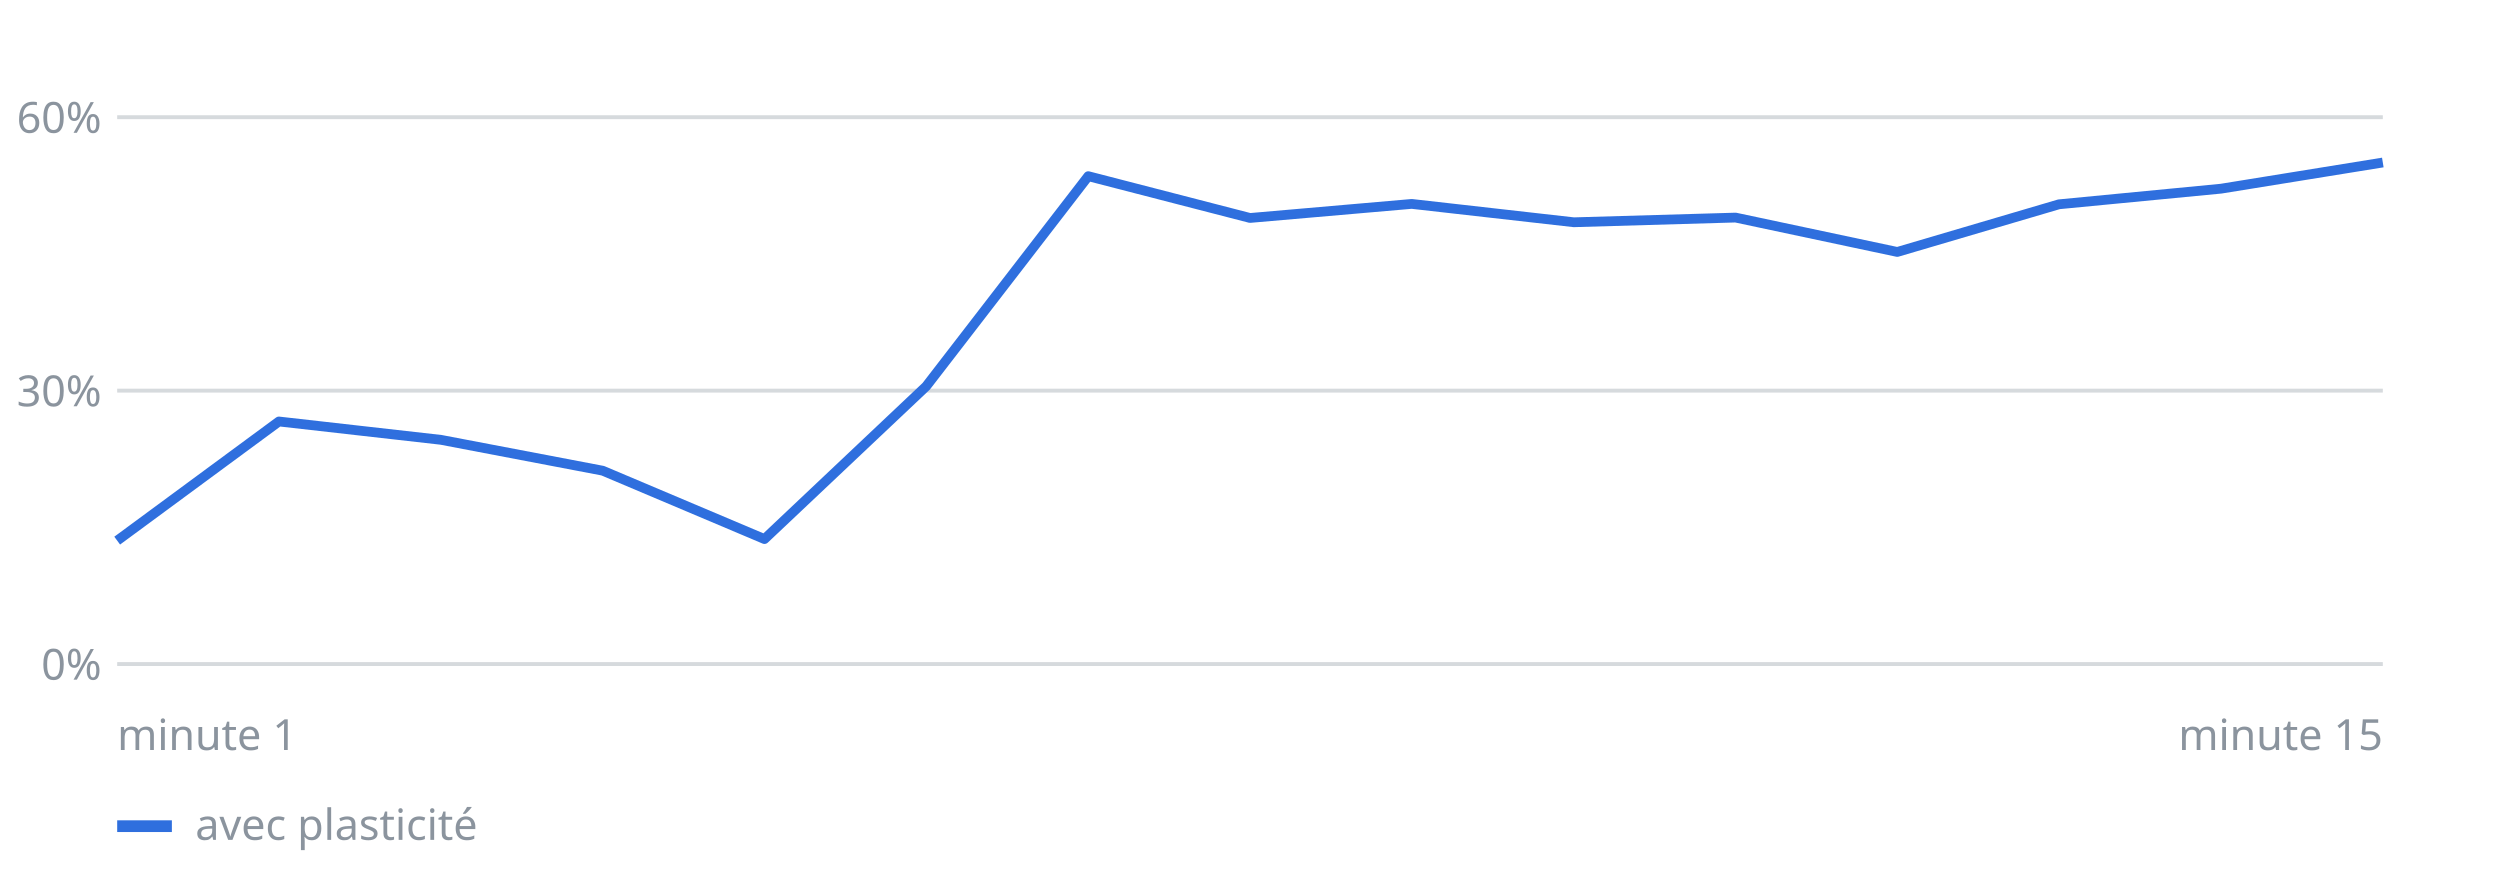
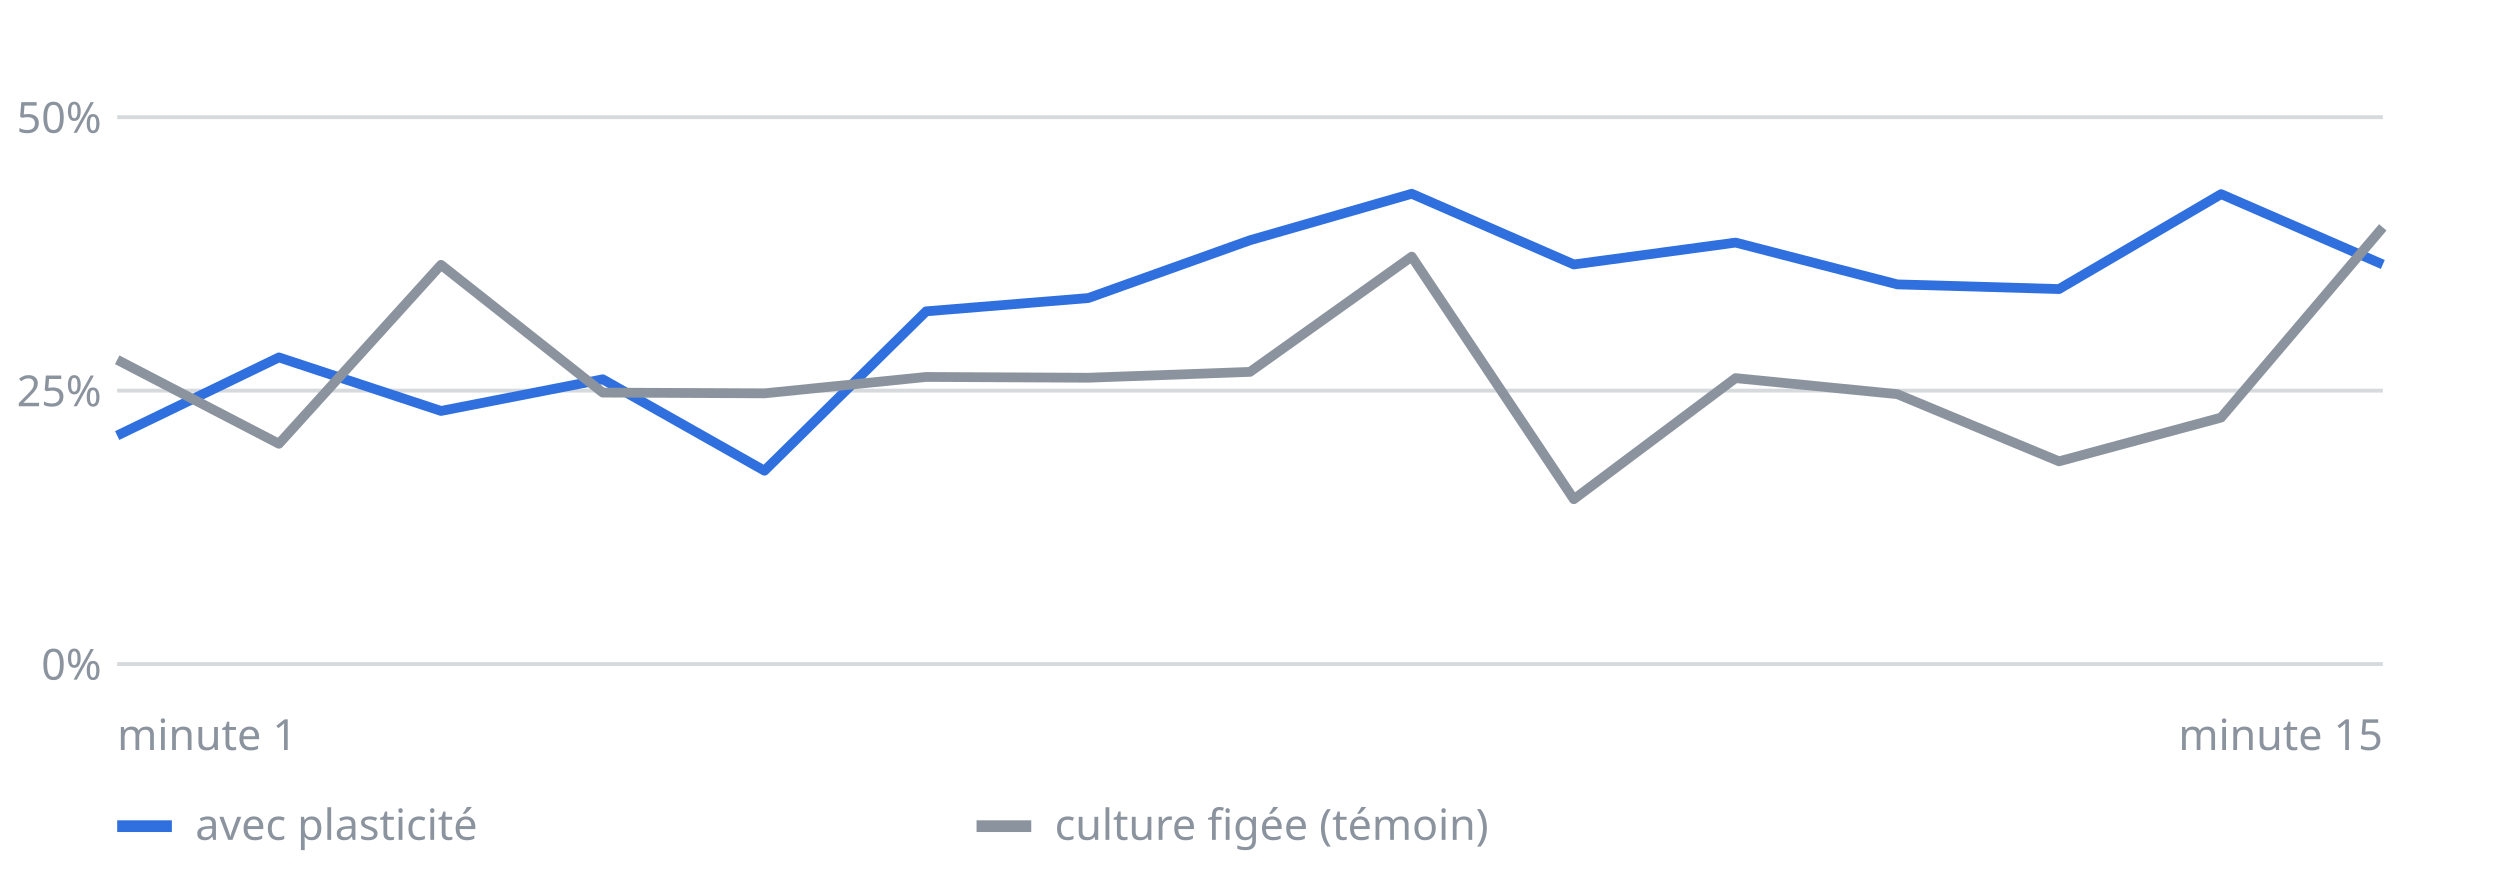
<svg xmlns="http://www.w3.org/2000/svg" viewBox="0 0 640 226" font-family="sans-serif" font-size="11" fill="#8b949e">
  <line x1="30" x2="610" y1="170.0" y2="170.0" stroke="#8b949e" stroke-opacity="0.35" />
  <text x="26" y="174.0" text-anchor="end">0%</text>
  <line x1="30" x2="610" y1="100.0" y2="100.0" stroke="#8b949e" stroke-opacity="0.35" />
-   <text x="26" y="104.0" text-anchor="end">30%</text>
+   <text x="26" y="104.0" text-anchor="end">25%</text>
  <line x1="30" x2="610" y1="30.0" y2="30.0" stroke="#8b949e" stroke-opacity="0.35" />
-   <text x="26" y="34.0" text-anchor="end">60%</text>
+   <text x="26" y="34.0" text-anchor="end">50%</text>
  <text x="30" y="192">minute 1</text>
  <text x="610" y="192" text-anchor="end">minute 15</text>
-   <polyline points="30.0,138.4 71.4,107.9 112.9,112.6 154.3,120.5 195.7,138.0 237.1,98.9 278.6,45.1 320.0,55.8 361.4,52.2 402.9,56.9 444.3,55.7 485.7,64.5 527.1,52.3 568.6,48.3 610.0,41.6" fill="none" stroke="#2f6fde" stroke-width="2.5" stroke-linejoin="round" />
+   <polyline points="30.0,111.5 71.4,91.5 112.9,105.2 154.3,97.1 195.7,120.5 237.1,79.7 278.6,76.3 320.0,61.5 361.4,49.6 402.9,67.7 444.3,62.1 485.7,72.8 527.1,74.0 568.6,49.7 610.0,67.7" fill="none" stroke="#2f6fde" stroke-width="2.5" stroke-linejoin="round" />
  <rect x="30" y="210" width="14" height="3" fill="#2f6fde" />
  <text x="50" y="215">avec plasticité</text>
+   <polyline points="30.0,92.1 71.4,113.6 112.9,67.8 154.3,100.5 195.7,100.7 237.1,96.5 278.6,96.7 320.0,95.2 361.4,65.7 402.9,127.8 444.3,96.8 485.7,100.9 527.1,118.1 568.6,106.9 610.0,58.2" fill="none" stroke="#8b949e" stroke-width="2.5" stroke-linejoin="round" />
+   <rect x="250" y="210" width="14" height="3" fill="#8b949e" />
+   <text x="270" y="215">culture figée (témoin)</text>
</svg>
